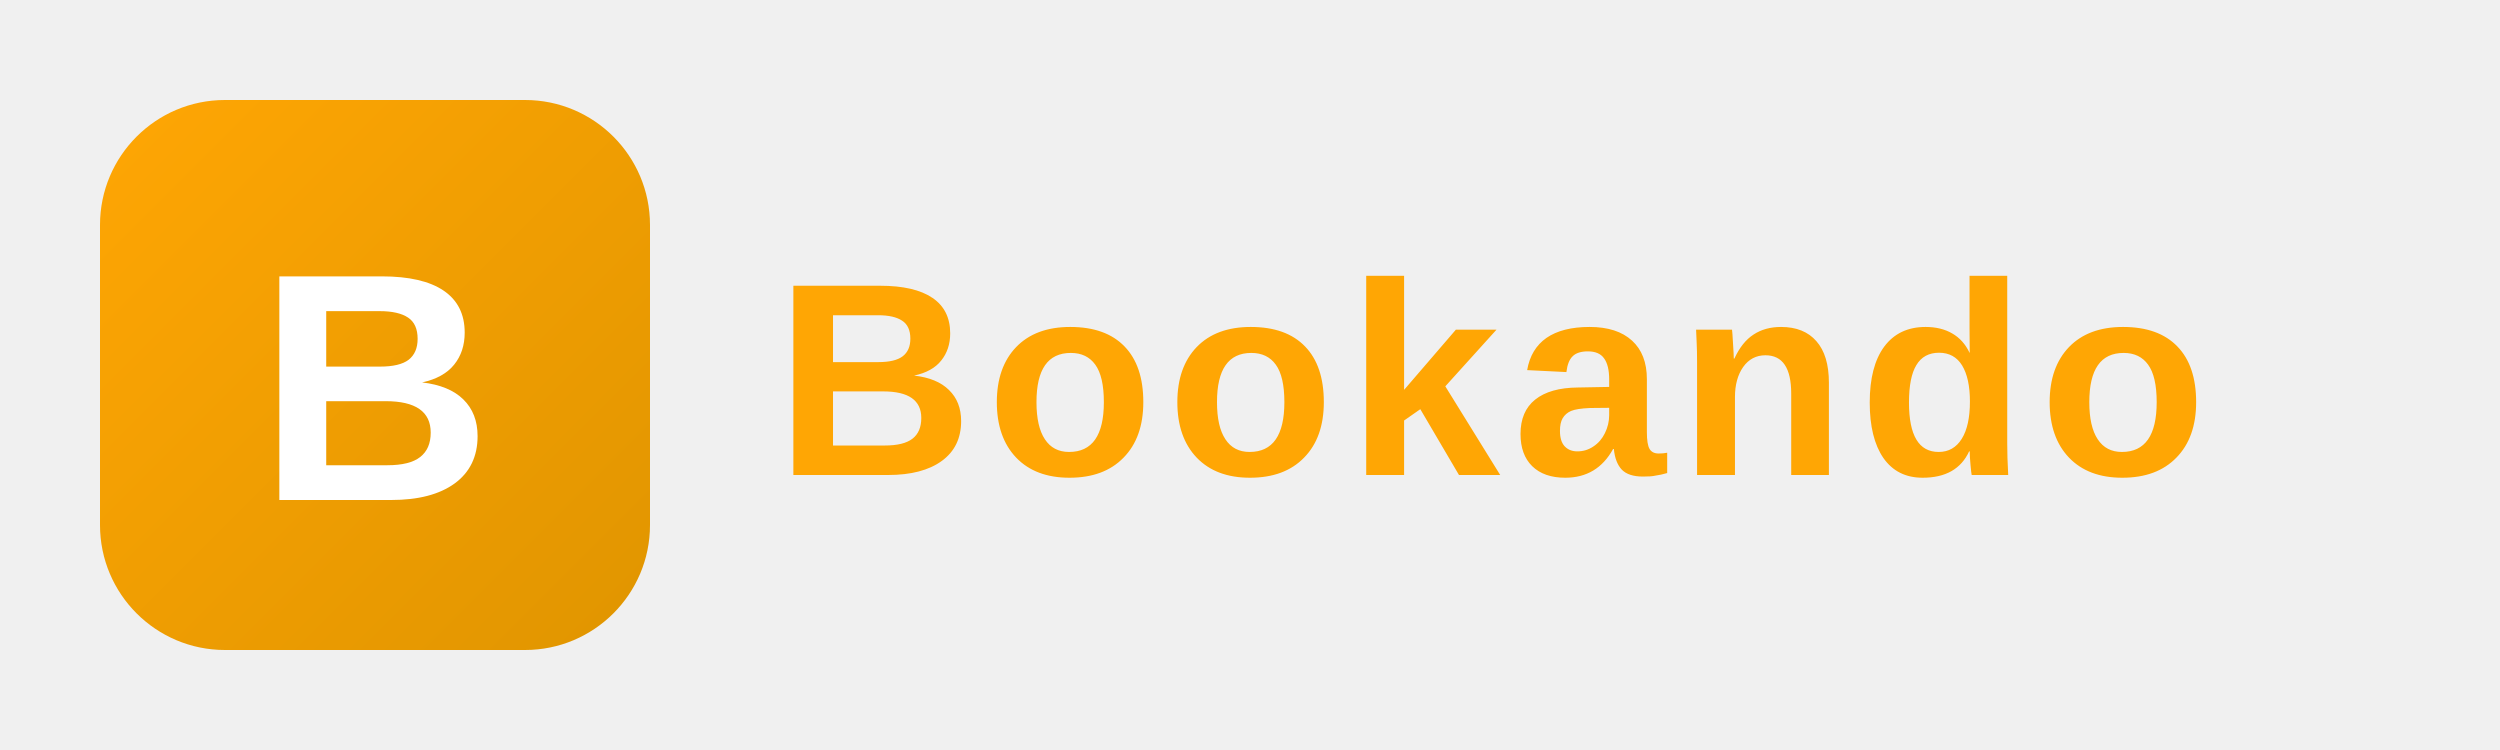
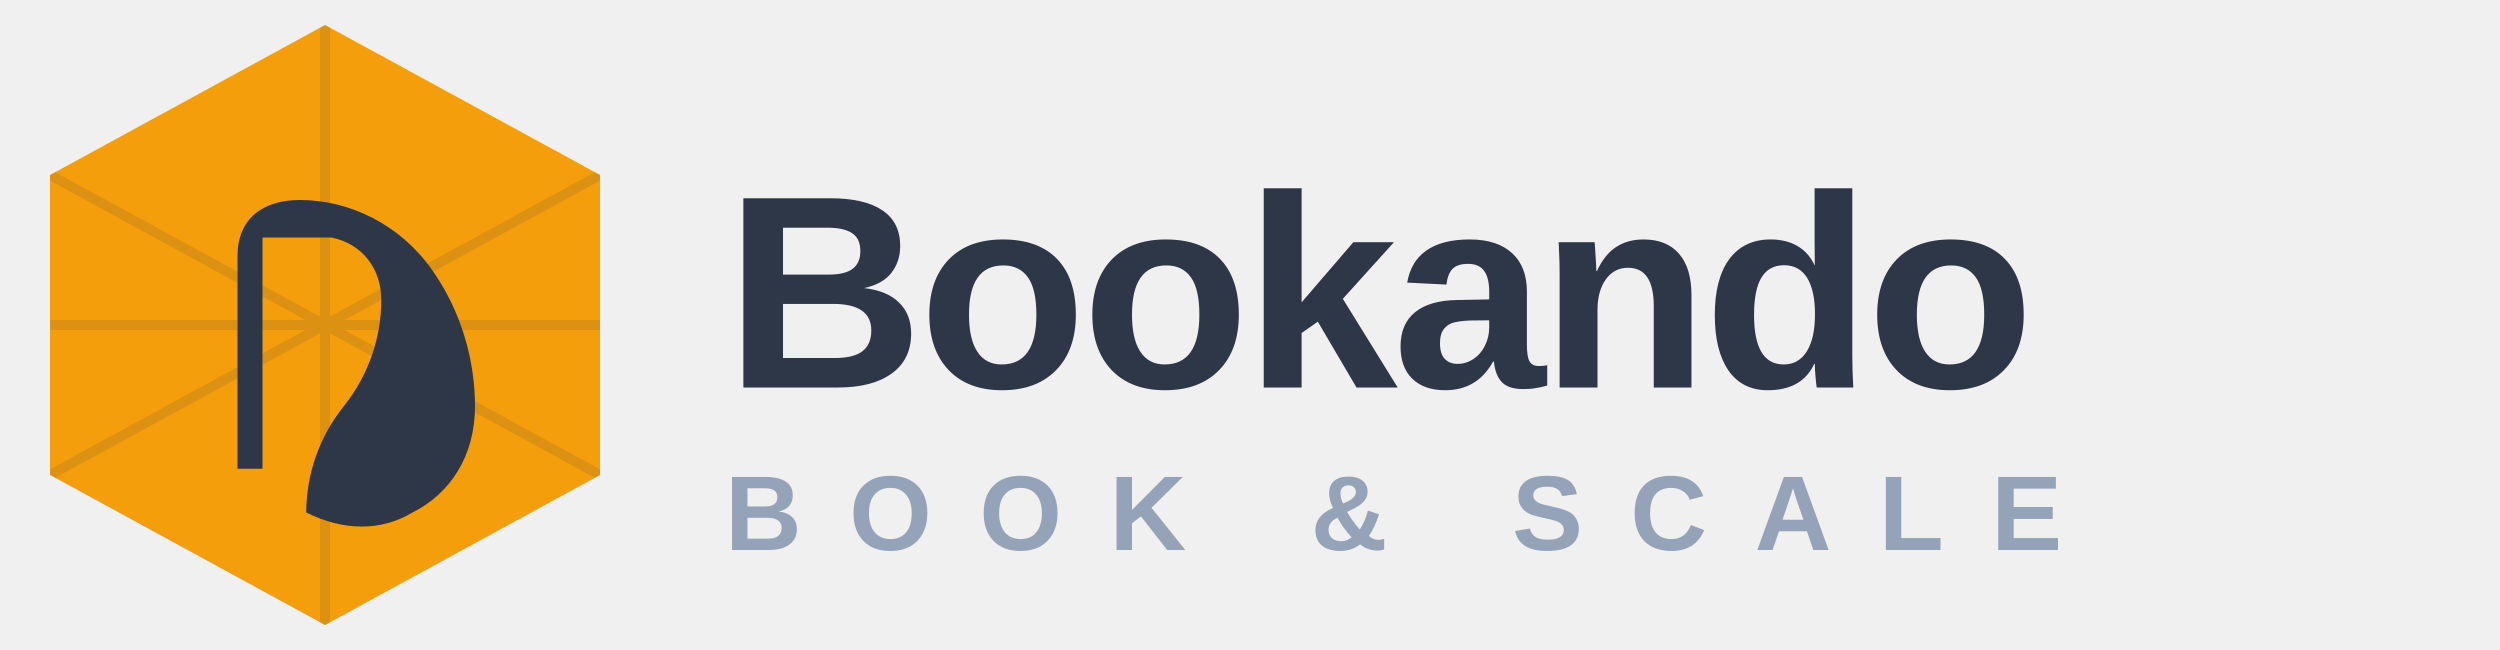
- <svg xmlns="http://www.w3.org/2000/svg" width="200" height="60" viewBox="0 0 200 60">
+ <svg xmlns="http://www.w3.org/2000/svg" width="200" height="52" viewBox="0 0 200 52" fill="none">
  <defs>
-     <linearGradient id="bg" x1="0%" y1="0%" x2="100%" y2="100%">
-       <stop offset="0%" style="stop-color:#FFA604;stop-opacity:1" />
-       <stop offset="100%" style="stop-color:#E09500;stop-opacity:1" />
-     </linearGradient>
+     <clipPath id="hexClip">
+       <polygon points="26,2 48,14 48,38 26,50 4,38 4,14" />
+     </clipPath>
  </defs>
-   <rect x="8" y="8" width="44" height="44" rx="10" fill="url(#bg)" />
-   <text x="30" y="40" text-anchor="middle" font-size="26" font-weight="bold" fill="white" font-family="Arial, sans-serif">B</text>
-   <text x="62" y="38" font-size="22" font-weight="700" fill="#FFA604" font-family="Arial, sans-serif" letter-spacing="1">Bookando</text>
+   <polygon points="26,2 48,14 48,38 26,50 4,38 4,14" fill="#F59E0B" />
+   <g clip-path="url(#hexClip)" opacity="0.12">
+     <line x1="4" y1="14" x2="48" y2="38" stroke="#2D3748" stroke-width="0.8" />
+     <line x1="48" y1="14" x2="4" y2="38" stroke="#2D3748" stroke-width="0.8" />
+     <line x1="26" y1="2" x2="26" y2="50" stroke="#2D3748" stroke-width="0.8" />
+     <line x1="4" y1="26" x2="48" y2="26" stroke="#2D3748" stroke-width="0.8" />
+   </g>
+   <path d="M 19.0,37.5 L 19.0,20.5 C 19.0,17.5 21.0,16.0 24.0,16.0 C 28.0,16.0 32.0,18.0 34.5,21.5 C 37.0,25.0 38.0,29.0 38.0,32.5 C 38.0,36.5 36.0,39.5 33.0,41.0 C 30.5,42.5 27.5,42.5 24.5,41.0 C 24.5,38.0 25.5,35.0 27.5,32.5 C 29.5,30.0 30.5,27.0 30.5,24.0 C 30.5,21.5 29.0,19.5 26.5,19.0 L 21.0,19.0 L 21.0,37.5 Z" fill="#2D3748" />
+   <text x="58" y="31" font-size="22" font-weight="800" fill="#2D3748" font-family="'Cabinet Grotesk','Plus Jakarta Sans',Arial,Helvetica,sans-serif" letter-spacing="-0.4">Bookando</text>
+   <text x="58" y="44" font-size="8.5" font-weight="600" fill="#94A3B8" font-family="'IBM Plex Sans',Arial,Helvetica,sans-serif" letter-spacing="3.8">BOOK &amp; SCALE</text>
</svg>
